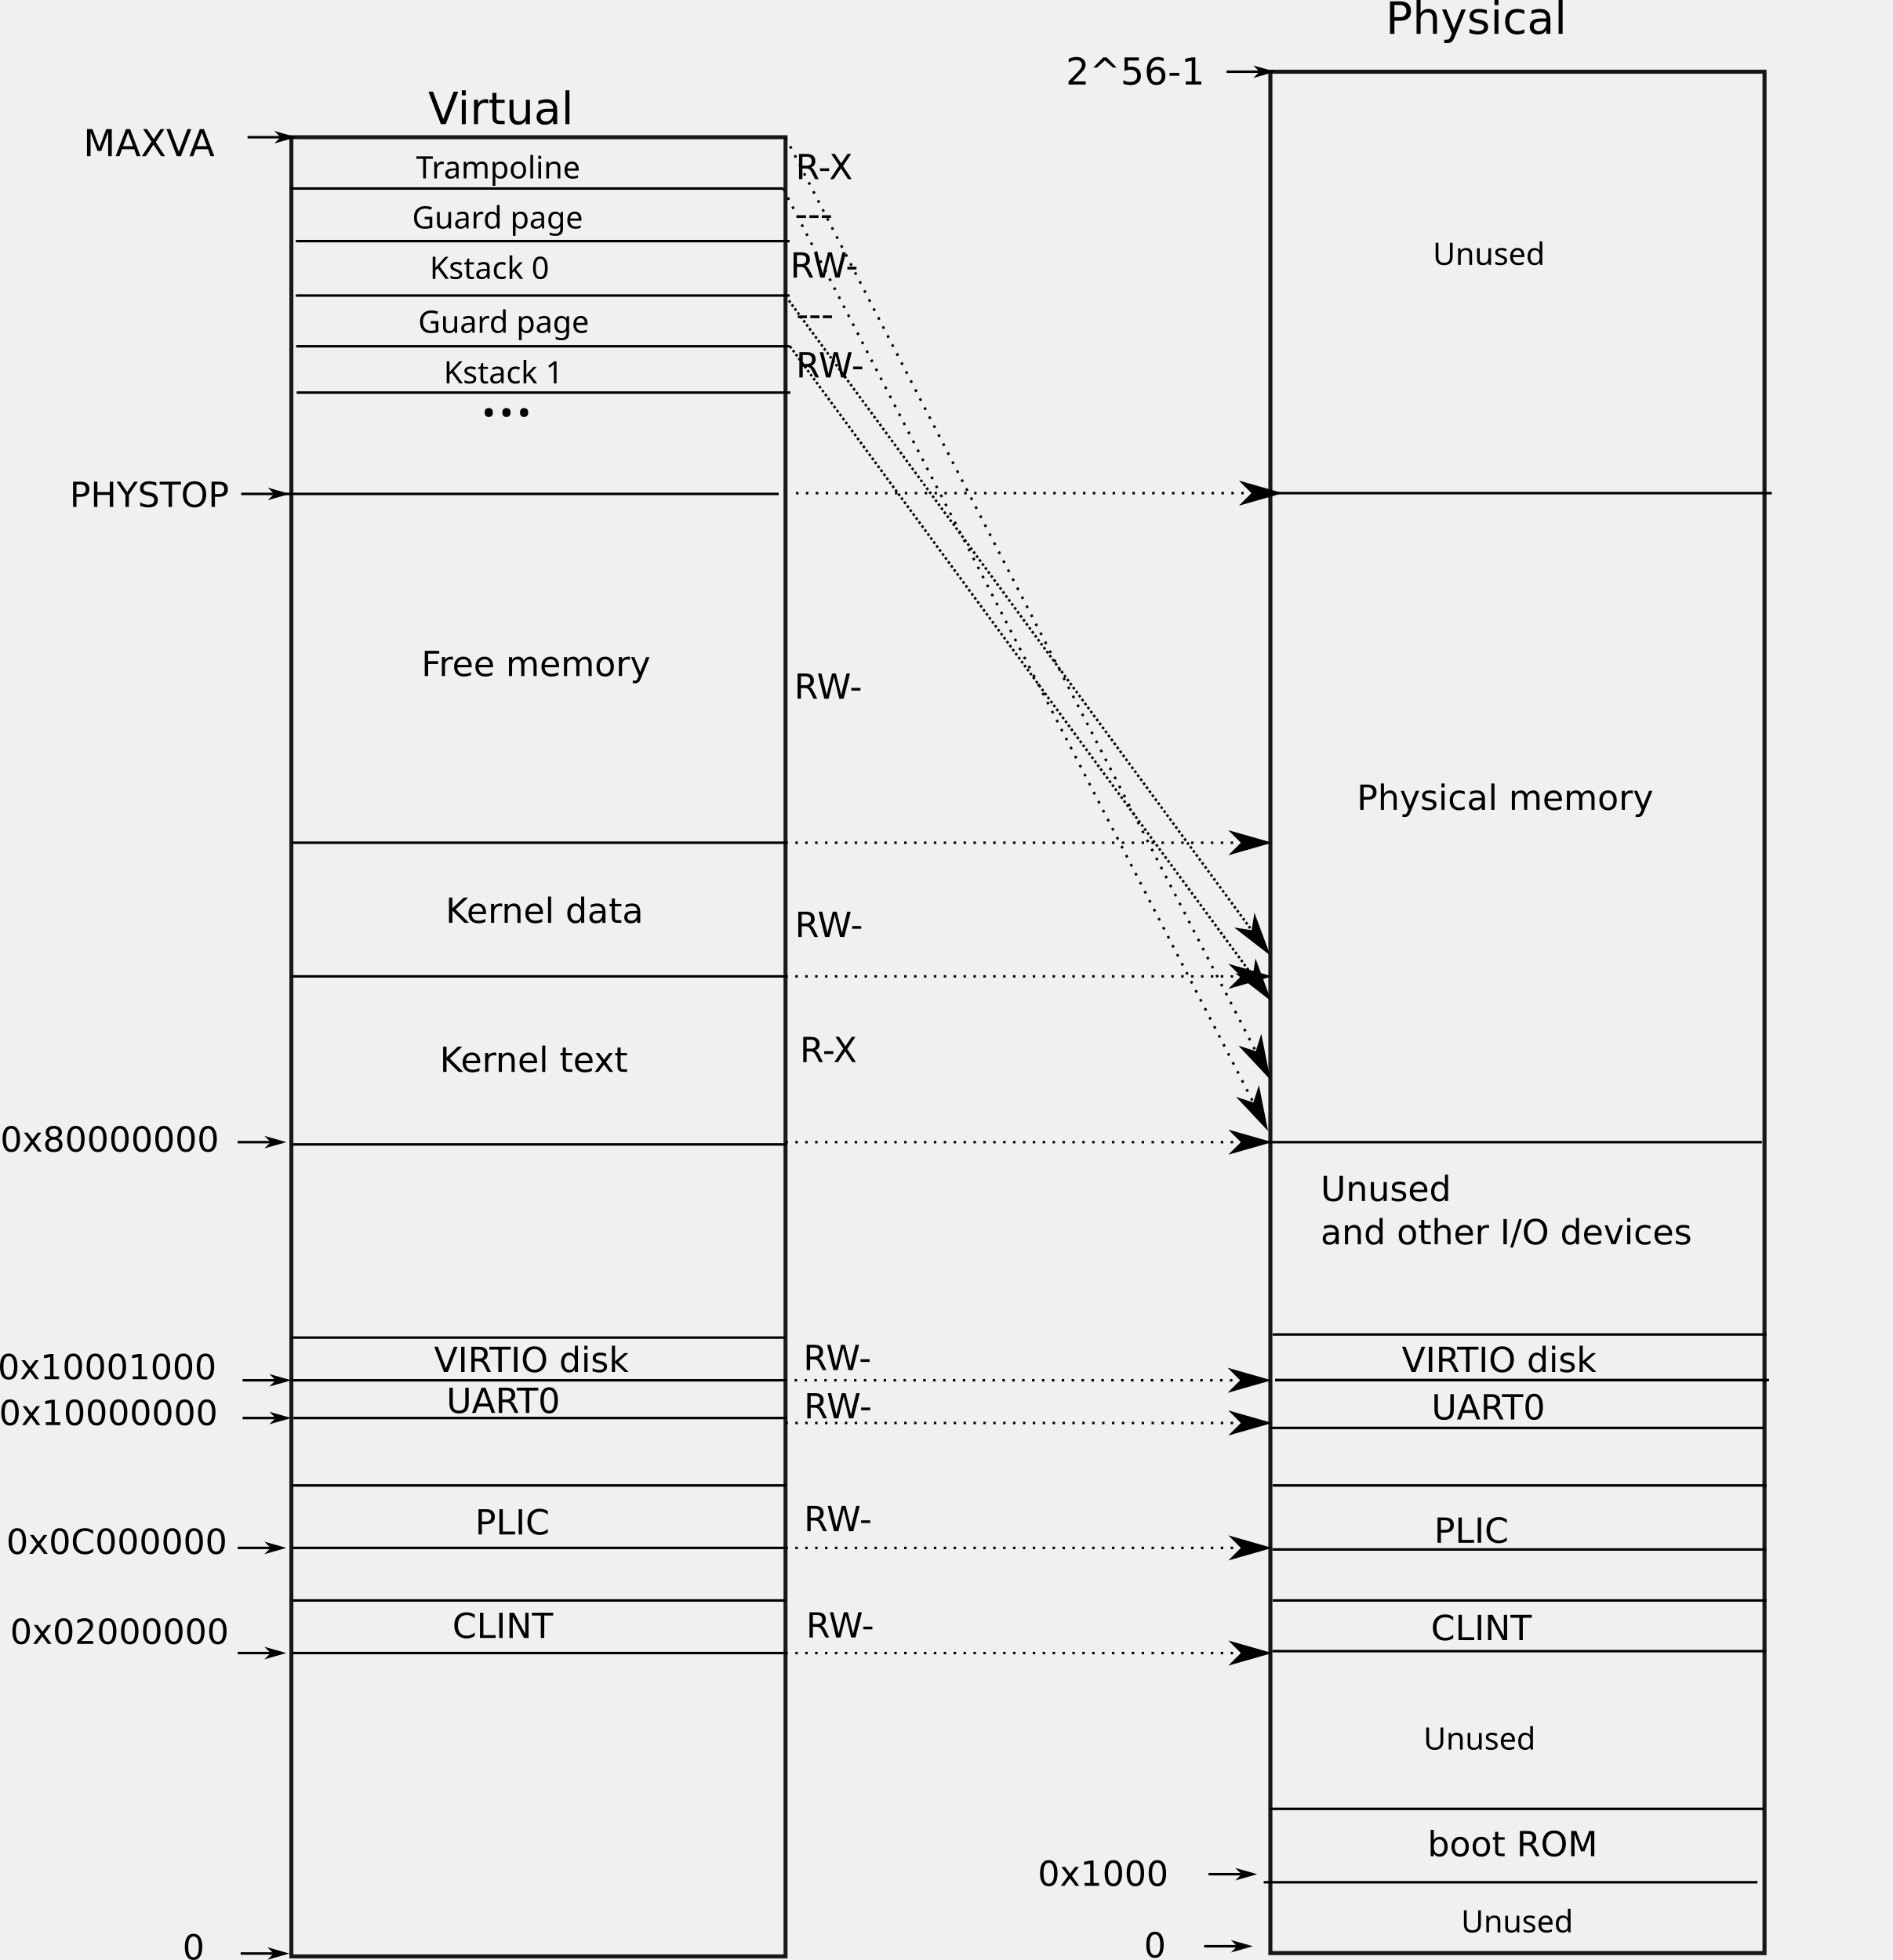
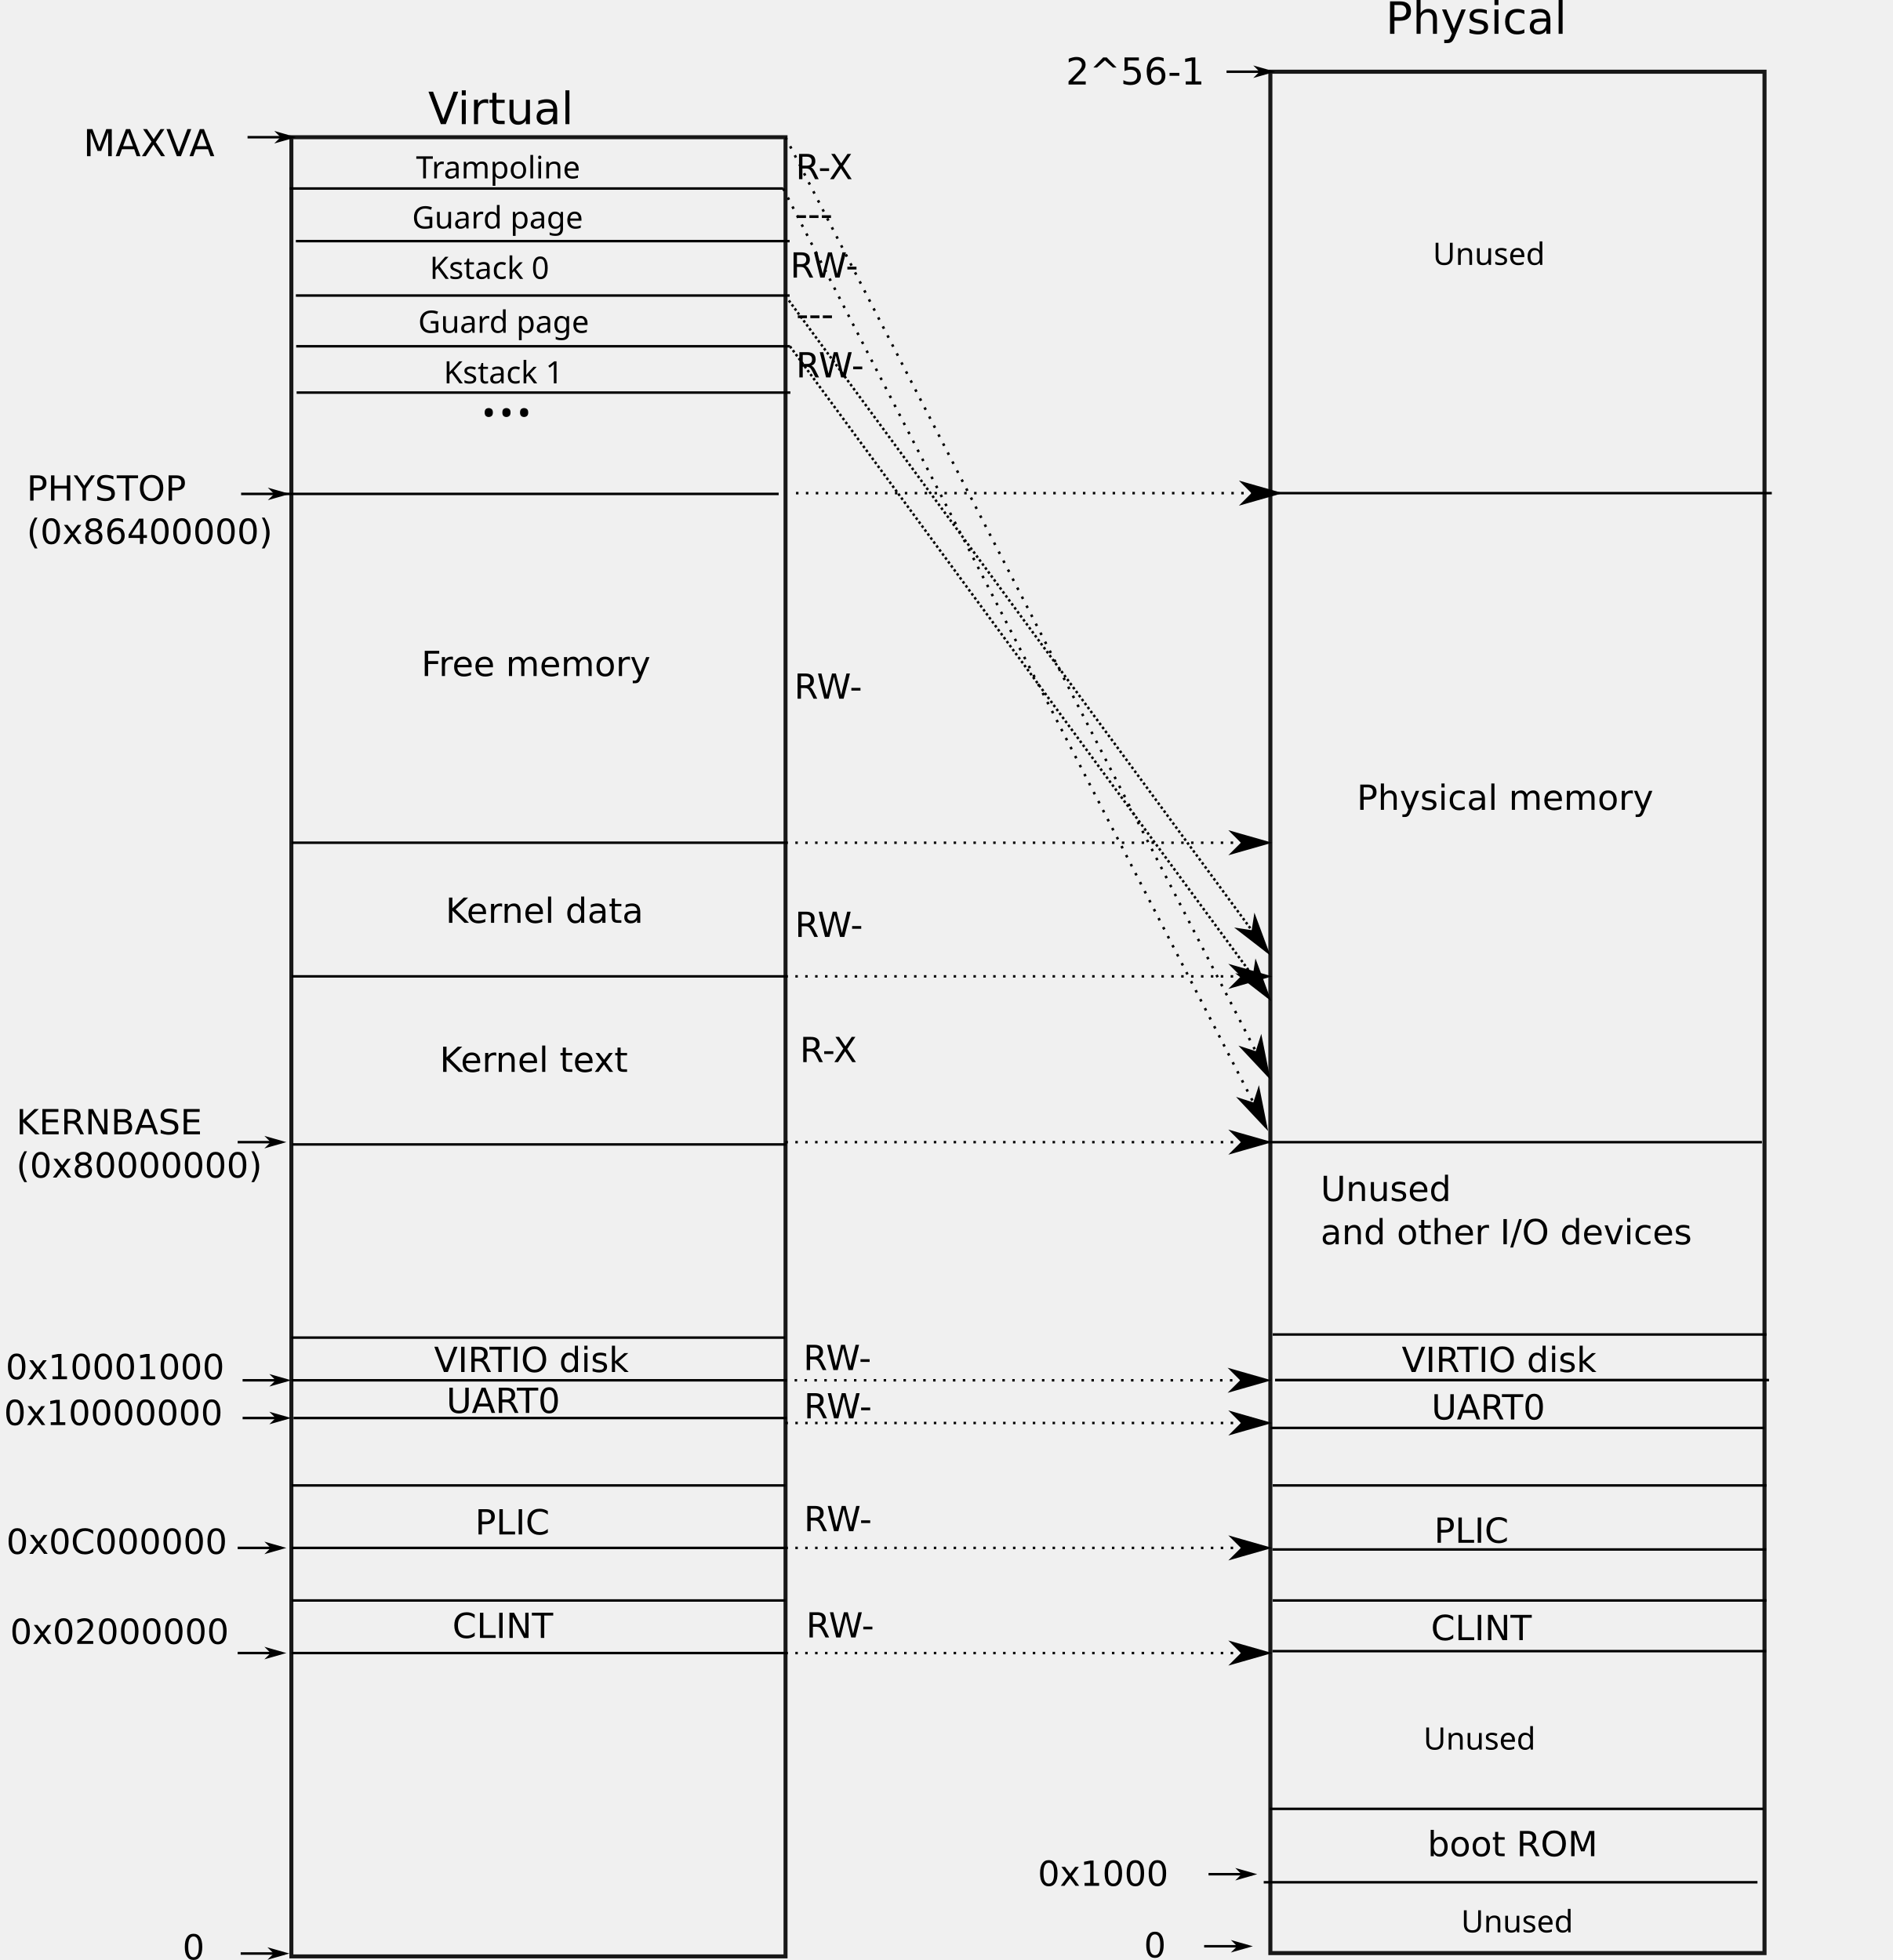
<svg xmlns="http://www.w3.org/2000/svg" width="7.969in" height="8.256in" id="svg3255" version="1.1">
  <defs id="defs3257">
    <marker style="overflow:visible" id="marker8792" refX="0" refY="0" orient="auto">
      <path transform="matrix(-0.8,0,0,-0.8,-10,0)" style="fill:#000000;fill-opacity:1;fill-rule:evenodd;stroke:#000000;stroke-width:1pt;stroke-opacity:1" d="M 0,0 5,-5 -12.5,0 5,5 Z" id="path8790" />
    </marker>
    <marker orient="auto" refY="0" refX="0" id="marker8600" style="overflow:visible">
      <path id="path4827" d="M 0,0 5,-5 -12.5,0 5,5 Z" style="fill:#000000;fill-opacity:1;fill-rule:evenodd;stroke:#000000;stroke-width:1pt;stroke-opacity:1" transform="matrix(-0.8,0,0,-0.8,-10,0)" />
    </marker>
    <marker style="overflow:visible" id="marker6781" refX="0" refY="0" orient="auto">
      <path transform="matrix(-0.8,0,0,-0.8,-10,0)" style="fill:#000000;fill-opacity:1;fill-rule:evenodd;stroke:#000000;stroke-width:1pt;stroke-opacity:1" d="M 0,0 5,-5 -12.5,0 5,5 Z" id="path6779" />
    </marker>
    <marker style="overflow:visible" id="marker6645" refX="0" refY="0" orient="auto">
      <path transform="matrix(-0.8,0,0,-0.8,-10,0)" style="fill:#000000;fill-opacity:1;fill-rule:evenodd;stroke:#000000;stroke-width:1pt;stroke-opacity:1" d="M 0,0 5,-5 -12.5,0 5,5 Z" id="path6643" />
    </marker>
    <marker orient="auto" refY="0" refX="0" id="marker6519" style="overflow:visible">
      <path id="path6517" d="M 0,0 5,-5 -12.5,0 5,5 Z" style="fill:#000000;fill-opacity:1;fill-rule:evenodd;stroke:#000000;stroke-width:1pt;stroke-opacity:1" transform="matrix(-0.8,0,0,-0.8,-10,0)" />
    </marker>
    <marker orient="auto" refY="0" refX="0" id="marker6395" style="overflow:visible">
      <path id="path6393" d="M 0,0 5,-5 -12.5,0 5,5 Z" style="fill:#000000;fill-opacity:1;fill-rule:evenodd;stroke:#000000;stroke-width:1pt;stroke-opacity:1" transform="matrix(-0.8,0,0,-0.8,-10,0)" />
    </marker>
    <marker orient="auto" refY="0" refX="0" id="marker6289" style="overflow:visible">
      <path id="path6287" d="M 0,0 5,-5 -12.5,0 5,5 Z" style="fill:#000000;fill-opacity:1;fill-rule:evenodd;stroke:#000000;stroke-width:1pt;stroke-opacity:1" transform="matrix(-0.8,0,0,-0.8,-10,0)" />
    </marker>
    <marker style="overflow:visible" id="marker6061" refX="0" refY="0" orient="auto">
      <path transform="matrix(-0.8,0,0,-0.8,-10,0)" style="fill:#000000;fill-opacity:1;fill-rule:evenodd;stroke:#000000;stroke-width:1pt;stroke-opacity:1" d="M 0,0 5,-5 -12.5,0 5,5 Z" id="path6059" />
    </marker>
    <marker style="overflow:visible" id="marker5961" refX="0" refY="0" orient="auto">
      <path transform="matrix(-0.8,0,0,-0.8,-10,0)" style="fill:#000000;fill-opacity:1;fill-rule:evenodd;stroke:#000000;stroke-width:1pt;stroke-opacity:1" d="M 0,0 5,-5 -12.5,0 5,5 Z" id="path5959" />
    </marker>
    <marker style="overflow:visible" id="marker5267" refX="0" refY="0" orient="auto">
      <path transform="matrix(-0.8,0,0,-0.8,-10,0)" style="fill:#000000;fill-opacity:1;fill-rule:evenodd;stroke:#000000;stroke-width:1pt;stroke-opacity:1" d="M 0,0 5,-5 -12.5,0 5,5 Z" id="path5265" />
    </marker>
    <marker style="overflow:visible" id="marker13662" refX="0" refY="0" orient="auto">
      <path transform="matrix(-0.8,0,0,-0.8,-10,0)" style="fill:#000000;fill-opacity:1;fill-rule:evenodd;stroke:#000000;stroke-width:1pt;stroke-opacity:1" d="M 0,0 5,-5 -12.5,0 5,5 Z" id="path13660" />
    </marker>
    <marker style="overflow:visible" id="marker8814" refX="0" refY="0" orient="auto">
      <path transform="matrix(-0.8,0,0,-0.8,-10,0)" style="fill:#000000;fill-opacity:1;fill-rule:evenodd;stroke:#000000;stroke-width:1pt;stroke-opacity:1" d="M 0,0 5,-5 -12.5,0 5,5 Z" id="path8812" />
    </marker>
    <marker style="overflow:visible" id="marker4791" refX="0" refY="0" orient="auto">
      <path transform="matrix(-0.8,0,0,-0.8,-10,0)" style="fill:#000000;fill-opacity:1;fill-rule:evenodd;stroke:#000000;stroke-width:1pt;stroke-opacity:1" d="M 0,0 5,-5 -12.5,0 5,5 Z" id="path4789" />
    </marker>
    <marker style="overflow:visible" id="marker4407" refX="0" refY="0" orient="auto">
      <path transform="matrix(-0.8,0,0,-0.8,-10,0)" style="fill:#000000;fill-opacity:1;fill-rule:evenodd;stroke:#000000;stroke-width:1pt;stroke-opacity:1" d="M 0,0 5,-5 -12.5,0 5,5 Z" id="path4405" />
    </marker>
    <marker orient="auto" refY="0" refX="0" id="marker3855" style="overflow:visible">
      <path id="path3853" d="M 0,0 5,-5 -12.5,0 5,5 Z" style="fill:#000000;fill-opacity:1;fill-rule:evenodd;stroke:#000000;stroke-width:1pt;stroke-opacity:1" transform="matrix(-0.8,0,0,-0.8,-10,0)" />
    </marker>
    <marker orient="auto" refY="0" refX="0" id="marker2193" style="overflow:visible">
      <path id="path2191" d="M 0,0 5,-5 -12.5,0 5,5 Z" style="fill:#000000;fill-opacity:1;fill-rule:evenodd;stroke:#000000;stroke-width:1pt;stroke-opacity:1" transform="matrix(-0.8,0,0,-0.8,-10,0)" />
    </marker>
    <marker style="overflow:visible" id="marker1967" refX="0" refY="0" orient="auto">
      <path transform="matrix(-0.8,0,0,-0.8,-10,0)" style="fill:#000000;fill-opacity:1;fill-rule:evenodd;stroke:#000000;stroke-width:1pt;stroke-opacity:1" d="M 0,0 5,-5 -12.5,0 5,5 Z" id="path1965" />
    </marker>
    <marker style="overflow:visible" id="marker1595" refX="0" refY="0" orient="auto">
      <path transform="matrix(-0.8,0,0,-0.8,-10,0)" style="fill:#000000;fill-opacity:1;fill-rule:evenodd;stroke:#000000;stroke-width:1pt;stroke-opacity:1" d="M 0,0 5,-5 -12.5,0 5,5 Z" id="path1593" />
    </marker>
    <marker orient="auto" refY="0" refX="0" id="Arrow1Lend" style="overflow:visible">
      <path id="path1174" d="M 0,0 5,-5 -12.5,0 5,5 Z" style="fill:#000000;fill-opacity:1;fill-rule:evenodd;stroke:#000000;stroke-width:1pt;stroke-opacity:1" transform="matrix(-0.8,0,0,-0.8,-10,0)" />
    </marker>
    <marker orient="auto" refY="0" refX="0" id="Arrow1Mend" style="overflow:visible">
      <path id="path4465" d="M 0,0 5,-5 -12.5,0 5,5 Z" style="fill-rule:evenodd;stroke:#000000;stroke-width:1pt;marker-start:none" transform="matrix(-0.4,0,0,-0.4,-4,0)" />
    </marker>
    <linearGradient id="linearGradient4342">
      <stop style="stop-color:#cdffca;stop-opacity:1" offset="0" id="stop4344" />
      <stop style="stop-color:#f9fff7;stop-opacity:1" offset="1" id="stop4346" />
    </linearGradient>
    <pattern patternUnits="userSpaceOnUse" width="20" height="20" patternTransform="translate(520,405)" id="pattern5485">
      <g id="g5479" transform="translate(-520,-405)">
        <path style="color:#000000;fill:#e4ffe2;fill-opacity:1;fill-rule:nonzero;stroke:none;stroke-width:1px;marker:none;visibility:visible;display:inline;overflow:visible;enable-background:accumulate" d="m 520,405 0,10 10,-10 -10,0 z" id="rect5372" />
        <path style="color:#000000;fill:#e2e2ff;fill-opacity:1;fill-rule:nonzero;stroke:none;stroke-width:1px;marker:none;visibility:visible;display:inline;overflow:visible;enable-background:accumulate" d="m 530,405 -10,10 0,10 20,-20 -10,0 z" id="rect5395" />
        <path style="color:#000000;fill:#e4ffe2;fill-opacity:1;fill-rule:nonzero;stroke:none;stroke-width:1px;marker:none;visibility:visible;display:inline;overflow:visible;enable-background:accumulate" d="m 540,405 -20,20 10,0 10,-10 0,-10 z" id="rect5418" />
        <path style="color:#000000;fill:#e2e2ff;fill-opacity:1;fill-rule:nonzero;stroke:none;stroke-width:1px;marker:none;visibility:visible;display:inline;overflow:visible;enable-background:accumulate" d="m 540,415 -10,10 10,0 0,-10 z" id="rect5420" />
      </g>
    </pattern>
    <pattern patternUnits="userSpaceOnUse" width="10" height="390" patternTransform="translate(495,260)" id="pattern5535">
      <rect y="0" x="0" height="390" width="5" id="rect5523" style="color:#000000;fill:none;stroke:none;stroke-width:0.999;marker:none;visibility:visible;display:inline;overflow:visible;enable-background:accumulate" />
      <rect style="color:#000000;fill:#e2e2ff;fill-opacity:1;fill-rule:nonzero;stroke:none;stroke-width:0.999;marker:none;visibility:visible;display:inline;overflow:visible;enable-background:accumulate" id="rect5525" width="5" height="390" x="5" y="0" />
    </pattern>
  </defs>
  <g id="layer2" style="display:inline" transform="translate(-15.07556,-18.72776)" />
  <g id="layer3" style="display:inline" transform="translate(-15.07556,-18.72776)" />
  <g id="layer5" style="display:none" transform="translate(-15.07556,-18.72776)">
    <rect style="color:#000000;display:inline;overflow:visible;visibility:visible;fill:#eeeeee;fill-opacity:1;fill-rule:evenodd;stroke:none;stroke-width:0.999;marker:none;enable-background:accumulate" id="rect4294" width="212.598" height="106.299" x="150.591" y="777.402" />
    <rect y="904.961" x="150.591" height="42.52" width="212.598" id="rect4296" style="color:#000000;display:inline;overflow:visible;visibility:visible;fill:#eeeeee;fill-opacity:1;fill-rule:evenodd;stroke:none;stroke-width:0.999;marker:none;enable-background:accumulate" />
    <rect y="352.205" x="150.591" height="42.52" width="212.598" id="rect4298" style="color:#000000;display:inline;overflow:visible;visibility:visible;fill:#eeeeee;fill-opacity:1;fill-rule:evenodd;stroke:none;stroke-width:0.999;marker:none;enable-background:accumulate" />
    <rect style="color:#000000;display:inline;overflow:visible;visibility:visible;fill:#eeeeee;fill-opacity:1;fill-rule:evenodd;stroke:none;stroke-width:0.999;marker:none;enable-background:accumulate" id="rect4430" width="159.449" height="42.52" x="496.063" y="713.622" />
  </g>
  <g id="layer4" style="display:inline" transform="translate(-15.07556,-18.72776)">
    <text xml:space="preserve" style="font-style:normal;font-weight:normal;line-height:0%;font-family:'Bitstream Vera Sans';fill:#000000;fill-opacity:1;stroke:none" x="477.56" y="810.246" id="text3321">
      <tspan id="tspan3323" x="477.56" y="810.246" style="font-size:14px;line-height:1.25">0</tspan>
    </text>
    <rect style="fill:none;stroke-width:1.5;stroke-miterlimit:4;stroke-dasharray:12, 12;stroke-dashoffset:0" id="rect2960" width="210.489" height="312.226" x="523.977" y="467.644" />
    <text xml:space="preserve" style="font-style:normal;font-weight:normal;line-height:0%;font-family:sans-serif;text-align:start;letter-spacing:0px;word-spacing:0px;writing-mode:lr-tb;text-anchor:start;fill:#000000;fill-opacity:1;stroke:none;stroke-width:1px;stroke-linecap:butt;stroke-linejoin:miter;stroke-opacity:1" x="183.253" y="90.868" id="text3527">
      <tspan id="tspan3530" x="183.253" y="90.868" style="font-size:12.5px;line-height:1.25">Trampoline</tspan>
    </text>
    <text id="text207" y="800.13" x="605.783" style="font-style:normal;font-weight:normal;line-height:0%;font-family:sans-serif;text-align:start;letter-spacing:0px;word-spacing:0px;writing-mode:lr-tb;text-anchor:start;fill:#000000;fill-opacity:1;stroke:none;stroke-width:1px;stroke-linecap:butt;stroke-linejoin:miter;stroke-opacity:1" xml:space="preserve">
      <tspan style="font-size:12.5px;line-height:1.25" y="800.13" x="605.783" id="tspan205">Unused</tspan>
    </text>
    <text xml:space="preserve" style="font-style:normal;font-weight:normal;line-height:0%;font-family:sans-serif;text-align:start;letter-spacing:0px;word-spacing:0px;writing-mode:lr-tb;text-anchor:start;fill:#000000;fill-opacity:1;stroke:none;stroke-width:1px;stroke-linecap:butt;stroke-linejoin:miter;stroke-opacity:1" x="590.565" y="726.217" id="text211">
      <tspan id="tspan209" x="590.565" y="726.217" style="font-size:12.5px;line-height:1.25">Unused</tspan>
    </text>
    <text xml:space="preserve" style="font-style:normal;font-weight:normal;line-height:0%;font-family:sans-serif;text-align:start;letter-spacing:0px;word-spacing:0px;writing-mode:lr-tb;text-anchor:start;fill:#000000;fill-opacity:1;stroke:none;stroke-width:1px;stroke-linecap:butt;stroke-linejoin:miter;stroke-opacity:1" x="594.361" y="125.832" id="text224">
      <tspan id="tspan222" x="594.361" y="125.832" style="font-size:12.5px;line-height:1.25">Unused</tspan>
    </text>
    <text id="text237" y="131.497" x="188.786" style="font-style:normal;font-weight:normal;line-height:0%;font-family:sans-serif;text-align:start;letter-spacing:0px;word-spacing:0px;writing-mode:lr-tb;text-anchor:start;fill:#000000;fill-opacity:1;stroke:none;stroke-width:1px;stroke-linecap:butt;stroke-linejoin:miter;stroke-opacity:1" xml:space="preserve">
      <tspan style="font-size:12.5px;line-height:1.25" y="131.497" x="188.786" id="tspan235">Kstack 0</tspan>
    </text>
    <text xml:space="preserve" style="font-style:normal;font-weight:normal;line-height:0%;font-family:sans-serif;text-align:start;letter-spacing:0px;word-spacing:0px;writing-mode:lr-tb;text-anchor:start;fill:#000000;fill-opacity:1;stroke:none;stroke-width:1px;stroke-linecap:butt;stroke-linejoin:miter;stroke-opacity:1" x="181.676" y="111.117" id="text247">
      <tspan id="tspan245" x="181.676" y="111.117" style="font-size:12.5px;line-height:1.25">Guard page</tspan>
    </text>
    <text id="text251" y="173.749" x="194.451" style="font-style:normal;font-weight:normal;line-height:0%;font-family:sans-serif;text-align:start;letter-spacing:0px;word-spacing:0px;writing-mode:lr-tb;text-anchor:start;fill:#000000;fill-opacity:1;stroke:none;stroke-width:1px;stroke-linecap:butt;stroke-linejoin:miter;stroke-opacity:1" xml:space="preserve">
      <tspan style="font-size:12.5px;line-height:1.25" y="173.749" x="194.451" id="tspan249">Kstack 1</tspan>
    </text>
    <text id="text1130" y="153.302" x="184.127" style="font-style:normal;font-weight:normal;line-height:0%;font-family:sans-serif;text-align:start;letter-spacing:0px;word-spacing:0px;writing-mode:lr-tb;text-anchor:start;fill:#000000;fill-opacity:1;stroke:none;stroke-width:1px;stroke-linecap:butt;stroke-linejoin:miter;stroke-opacity:1" xml:space="preserve">
      <tspan style="font-size:12.5px;line-height:1.25" y="153.302" x="184.127" id="tspan1128">Guard page</tspan>
    </text>
  </g>
  <g id="layer1" transform="translate(-15.07556,-81.09009)" style="display:inline;opacity:1">
    <path style="fill:none;stroke:#000000;stroke-width:1px;stroke-linecap:butt;stroke-linejoin:miter;stroke-opacity:1" d="M 529.497,707.659 H 729.113" id="path3358" />
    <path id="path4160" d="m 503.666,838.97 h 17.717" style="fill:none;stroke:#000000;stroke-width:0.999;stroke-linecap:butt;stroke-linejoin:miter;stroke-miterlimit:4;stroke-dasharray:none;stroke-opacity:1;marker-end:url(#Arrow1Mend)" />
    <text id="text4192" y="843.668" x="434.631" style="font-style:normal;font-weight:normal;line-height:0%;font-family:'Bitstream Vera Sans';text-align:start;text-anchor:start;fill:#000000;fill-opacity:1;stroke:none" xml:space="preserve">
      <tspan style="font-size:14px;line-height:1.25;text-align:start;text-anchor:start" y="843.668" x="434.631" id="tspan4194">0x1000</tspan>
    </text>
    <text xml:space="preserve" style="font-style:normal;font-weight:normal;line-height:0%;font-family:'Bitstream Vera Sans';text-align:start;text-anchor:start;fill:#000000;fill-opacity:1;stroke:none" x="88.867" y="873.444" id="text4268">
      <tspan id="tspan4270" x="88.867" y="873.444" style="font-size:14px;line-height:1.25;text-align:start;text-anchor:start">0</tspan>
    </text>
    <path id="path4272" d="m 112.383,871.045 h 17.717" style="fill:none;stroke:#000000;stroke-width:0.999;stroke-linecap:butt;stroke-linejoin:miter;stroke-miterlimit:4;stroke-dasharray:none;stroke-opacity:1;marker-end:url(#Arrow1Mend)" />
    <text xml:space="preserve" style="font-style:normal;font-weight:normal;line-height:0%;font-family:'Bitstream Vera Sans';text-align:start;text-anchor:start;fill:#000000;fill-opacity:1;stroke:none" x="336.73" y="153.534" id="text4921">
      <tspan id="tspan4923" x="336.73" y="153.534" style="font-size:14px;line-height:1.25;text-align:start;text-anchor:start">R-X</tspan>
    </text>
    <text xml:space="preserve" style="font-style:normal;font-weight:normal;line-height:0%;font-family:'Bitstream Vera Sans';fill:#000000;fill-opacity:1;stroke:none" x="188.152" y="131.29" id="text3276">
      <tspan id="tspan3278" x="188.152" y="131.29" style="font-size:18px;line-height:1.25">Virtual</tspan>
    </text>
    <text xml:space="preserve" style="font-style:normal;font-weight:normal;line-height:0%;font-family:'Bitstream Vera Sans';fill:#000000;fill-opacity:1;stroke:none" x="593.578" y="744.312" id="text3428">
      <tspan id="tspan3430" x="593.578" y="744.312" style="font-size:14px;line-height:1.25">CLINT</tspan>
    </text>
    <text xml:space="preserve" style="font-style:normal;font-weight:normal;line-height:0%;font-family:'Bitstream Vera Sans';fill:#000000;fill-opacity:1;stroke:none" x="192.85" y="514.529" id="text3545">
      <tspan x="192.85" y="514.529" id="tspan3529" style="font-size:14px;line-height:1.25">Kernel text</tspan>
    </text>
    <text xml:space="preserve" style="font-style:normal;font-weight:normal;line-height:0%;font-family:'Bitstream Vera Sans';fill:#000000;fill-opacity:1;stroke:none" x="592.218" y="831.681" id="text3549">
      <tspan id="tspan3551" x="592.218" y="831.681" style="font-size:14px;line-height:1.25">boot ROM</tspan>
    </text>
    <rect style="fill:none;stroke-width:1.5;stroke-miterlimit:4;stroke-dasharray:12, 12;stroke-dashoffset:0" id="rect2962" width="219.26" height="326.258" x="515.206" y="524.744" />
    <rect style="opacity:0;fill:#ffffff;stroke:#000000;stroke-opacity:0.897" id="rect3744" width="215.751" height="324.504" x="525.731" y="522.99" />
    <rect style="opacity:0;fill:#ffffff;stroke:#000000;stroke-width:0.999;stroke-miterlimit:4;stroke-dasharray:none;stroke-opacity:0.897" id="rect4474" width="224.522" height="342.045" x="509.944" y="508.957" />
    <rect style="opacity:0;fill:#ffffff;stroke:#000000;stroke-width:7.377;stroke-miterlimit:4;stroke-dasharray:none;stroke-opacity:0.897" id="rect4484" width="217.505" height="335.028" x="518.715" y="515.974" />
    <rect style="opacity:0;fill:#ffffff;stroke:#000000;stroke-width:7.377;stroke-miterlimit:4;stroke-dasharray:none;stroke-opacity:0.897" id="rect4490" width="357.831" height="263.111" x="994.561" y="472.548" transform="translate(0,62.36232)" />
    <rect style="opacity:0;fill:#ffffff;stroke:#000000;stroke-width:7.377;stroke-miterlimit:4;stroke-dasharray:none;stroke-opacity:0.897" id="rect4494" width="210.489" height="345.553" x="497.666" y="491.417" />
    <rect style="fill:none;stroke:#000000;stroke-width:1.643;stroke-miterlimit:4;stroke-dasharray:none;stroke-opacity:0.897" id="rect4496" width="199.779" height="760.78" x="528.665" y="110.091" ry="0" />
    <text xml:space="preserve" style="font-style:normal;font-weight:normal;line-height:0%;font-family:'Bitstream Vera Sans';fill:#000000;fill-opacity:1;stroke:none" x="578.353" y="463.351" id="text4498">
      <tspan id="tspan4500" x="578.353" y="463.351" style="font-size:18px;line-height:1.25"> </tspan>
    </text>
    <text xml:space="preserve" style="font-style:normal;font-weight:normal;line-height:0%;font-family:'Bitstream Vera Sans';fill:#000000;fill-opacity:1;stroke:none" x="575.279" y="94.766" id="text4502">
      <tspan id="tspan4504" x="575.279" y="94.766" style="font-size:18px;line-height:1.25">Physical</tspan>
    </text>
    <path style="fill:none;stroke:#000000;stroke-width:0.999;stroke-linecap:butt;stroke-linejoin:miter;stroke-miterlimit:4;stroke-dasharray:none;stroke-opacity:1;marker-end:url(#Arrow1Mend)" d="m 111.157,749.543 h 17.717" id="path4597" />
    <path style="fill:none;stroke:#000000;stroke-width:0.999;stroke-linecap:butt;stroke-linejoin:miter;stroke-miterlimit:4;stroke-dasharray:none;stroke-opacity:1;marker-end:url(#Arrow1Mend)" d="m 501.892,868.108 h 17.717" id="path4599" />
    <path style="fill:none;stroke:#000000;stroke-width:1px;stroke-linecap:butt;stroke-linejoin:miter;stroke-opacity:1" d="M 525.977,842.232 H 725.593" id="path4617" />
    <text id="text2980" y="115.26" x="445.972" style="font-style:normal;font-variant:normal;font-weight:normal;font-stretch:normal;line-height:0%;font-family:'Bitstream Vera Sans';-inkscape-font-specification:'Bitstream Vera Sans, Normal';text-align:start;writing-mode:lr-tb;text-anchor:start;fill:#000000;fill-opacity:1;stroke:none" xml:space="preserve">
      <tspan id="tspan3518" x="445.972" y="115.26" style="font-size:15px;line-height:1.25">2^56-1</tspan>
    </text>
    <path id="path3039" d="M 528.41,812.55 H 728.026" style="fill:none;stroke:#000000;stroke-width:1px;stroke-linecap:butt;stroke-linejoin:miter;stroke-opacity:1" />
    <path id="path3147" d="M 529.497,748.768 H 729.113" style="fill:none;stroke:#000000;stroke-width:1px;stroke-linecap:butt;stroke-linejoin:miter;stroke-opacity:1" />
    <text xml:space="preserve" style="font-style:normal;font-variant:normal;font-weight:bold;font-stretch:normal;line-height:0%;font-family:'Bitstream Vera Sans';-inkscape-font-specification:'Sans Bold';text-align:start;letter-spacing:0px;word-spacing:0px;writing-mode:lr-tb;text-anchor:start;fill:#000000;fill-opacity:1;stroke:none" x="467.739" y="697.275" id="text3149">
      <tspan id="tspan3151" x="467.739" y="697.275" style="font-size:22px;line-height:1"> </tspan>
    </text>
    <text id="text3197" y="566.746" x="548.98" style="font-style:normal;font-weight:normal;line-height:0%;font-family:'Bitstream Vera Sans';fill:#000000;fill-opacity:1;stroke:none" xml:space="preserve">
      <tspan y="566.746" x="548.98" id="tspan3201" style="font-size:14px;line-height:1.25">Unused </tspan>
      <tspan y="584.246" x="548.98" style="font-size:14px;line-height:1.25" id="tspan263">and other I/O devices</tspan>
    </text>
    <text xml:space="preserve" style="font-style:normal;font-weight:normal;line-height:0%;font-family:sans-serif;text-align:start;letter-spacing:0px;word-spacing:0px;writing-mode:lr-tb;text-anchor:start;fill:#000000;fill-opacity:1;stroke:none;stroke-width:1px;stroke-linecap:butt;stroke-linejoin:miter;stroke-opacity:1" x="513.391" y="515.754" id="text3513">
      <tspan id="tspan3515" x="513.391" y="515.754" style="font-size:12.5px;line-height:1.25"> </tspan>
    </text>
    <path id="path3574" d="m 510.948,110.091 h 17.717" style="fill:none;stroke:#000000;stroke-width:0.999;stroke-linecap:butt;stroke-linejoin:miter;stroke-miterlimit:4;stroke-dasharray:none;stroke-opacity:1;marker-end:url(#Arrow1Mend)" />
    <path style="fill:none;stroke:#000000;stroke-width:0.999;stroke-linecap:butt;stroke-linejoin:miter;stroke-miterlimit:4;stroke-dasharray:none;stroke-opacity:1;marker-end:url(#Arrow1Mend)" d="m 111.157,707.024 h 17.717" id="path3519" />
    <path id="path3520" d="M 528.762,658.504 H 728.378" style="fill:none;stroke:#000000;stroke-width:1px;stroke-linecap:butt;stroke-linejoin:miter;stroke-opacity:1" />
    <path id="path3536" d="m 111.157,542.945 h 17.717" style="fill:none;stroke:#000000;stroke-width:0.999;stroke-linecap:butt;stroke-linejoin:miter;stroke-miterlimit:4;stroke-dasharray:none;stroke-opacity:1;marker-end:url(#Arrow1Mend)" />
    <text xml:space="preserve" style="font-style:normal;font-weight:normal;line-height:0%;font-family:'Bitstream Vera Sans';text-align:start;text-anchor:start;fill:#000000;fill-opacity:1;stroke:none" x="19.166" y="745.834" id="text219">
      <tspan id="tspan217" x="19.166" y="745.834" style="font-size:14px;line-height:1.25;text-align:start;text-anchor:start">0x02000000</tspan>
    </text>
    <text id="text223" y="709.438" x="17.623" style="font-style:normal;font-weight:normal;line-height:0%;font-family:'Bitstream Vera Sans';text-align:start;text-anchor:start;fill:#000000;fill-opacity:1;stroke:none" xml:space="preserve">
      <tspan style="font-size:14px;line-height:1.25;text-align:start;text-anchor:start" y="709.438" x="17.623" id="tspan221">0x0C000000</tspan>
    </text>
    <text xml:space="preserve" style="font-style:normal;font-weight:normal;line-height:0%;font-family:'Bitstream Vera Sans';fill:#000000;fill-opacity:1;stroke:none" x="594.874" y="704.941" id="text227">
      <tspan id="tspan225" x="594.874" y="704.941" style="font-size:14px;line-height:1.25">PLIC</tspan>
    </text>
    <text id="text231" y="655.072" x="593.787" style="font-style:normal;font-weight:normal;line-height:0%;font-family:'Bitstream Vera Sans';fill:#000000;fill-opacity:1;stroke:none" xml:space="preserve">
      <tspan style="font-size:14px;line-height:1.25" y="655.072" x="593.787" id="tspan229">UART0</tspan>
    </text>
    <text xml:space="preserve" style="font-style:normal;font-weight:normal;line-height:0%;font-family:'Bitstream Vera Sans';fill:#000000;fill-opacity:1;stroke:none" x="581.787" y="635.898" id="text235">
      <tspan id="tspan233" x="581.787" y="635.898" style="font-size:14px;line-height:1.25">VIRTIO disk</tspan>
    </text>
    <path style="fill:none;stroke:#000000;stroke-width:1px;stroke-linecap:butt;stroke-linejoin:miter;stroke-opacity:1" d="M 530.584,639.181 H 730.2" id="path237" />
    <path id="path239" d="M 530.584,639.181 H 730.2" style="fill:none;stroke:#000000;stroke-width:1px;stroke-linecap:butt;stroke-linejoin:miter;stroke-opacity:1" />
    <path style="fill:none;stroke:#000000;stroke-width:1px;stroke-linecap:butt;stroke-linejoin:miter;stroke-opacity:1" d="M 529.62,620.725 H 729.236" id="path241" />
-     <text xml:space="preserve" style="font-style:normal;font-weight:normal;line-height:0%;font-family:'Bitstream Vera Sans';text-align:start;text-anchor:start;fill:#000000;fill-opacity:1;stroke:none" x="14.672" y="657.352" id="text245">
-       <tspan id="tspan243" x="14.672" y="657.352" style="font-size:14px;line-height:1.25;text-align:start;text-anchor:start">0x10000000</tspan>
-     </text>
-     <text id="text249" y="638.798" x="14.153" style="font-style:normal;font-weight:normal;line-height:0%;font-family:'Bitstream Vera Sans';text-align:start;text-anchor:start;fill:#000000;fill-opacity:1;stroke:none" xml:space="preserve">
-       <tspan style="font-size:14px;line-height:1.25;text-align:start;text-anchor:start" y="638.798" x="14.153" id="tspan247">0x10001000</tspan>
-     </text>
-     <text id="text253" y="546.755" x="15.196" style="font-style:normal;font-weight:normal;line-height:0%;font-family:'Bitstream Vera Sans';text-align:start;text-anchor:start;fill:#000000;fill-opacity:1;stroke:none" xml:space="preserve">
-       <tspan style="font-size:14px;line-height:1.25;text-align:start;text-anchor:start" y="546.755" x="15.196" id="tspan251">0x80000000</tspan>
+     <text xml:space="preserve" style="font-style:normal;font-weight:normal;line-height:0%;font-family:'Bitstream Vera Sans';text-align:start;text-anchor:start;fill:#000000;fill-opacity:1;stroke:none" x="16.672" y="657.352" id="text245">
+       <tspan id="tspan243" x="16.672" y="657.352" style="font-size:14px;line-height:1.25;text-align:start;text-anchor:start">0x10000000</tspan>
+     </text>
+     <text id="text249" y="638.798" x="17.367" style="font-style:normal;font-weight:normal;line-height:0%;font-family:'Bitstream Vera Sans';text-align:start;text-anchor:start;fill:#000000;fill-opacity:1;stroke:none" xml:space="preserve">
+       <tspan style="font-size:14px;line-height:1.25;text-align:start;text-anchor:start" y="638.798" x="17.367" id="tspan247">0x10001000</tspan>
+     </text>
+     <text id="text253" y="527.379" x="21.67" style="font-style:normal;font-weight:normal;line-height:0%;font-family:'Bitstream Vera Sans';text-align:start;text-anchor:start;fill:#000000;fill-opacity:1;stroke:none" xml:space="preserve">
+       <tspan style="font-size:14px;line-height:1.25;text-align:start;text-anchor:start" y="530.496" x="21.67" id="tspan251" />
+       <tspan style="font-size:14px;line-height:1.25;text-align:start;text-anchor:start" y="539.765" x="21.67" id="tspan1187">KERNBASE </tspan>
+       <tspan style="font-size:14px;line-height:1.25;text-align:start;text-anchor:start" y="557.265" x="21.67" id="tspan1193">(0x80000000)</tspan>
+       <tspan style="font-size:14px;line-height:1.25;text-align:start;text-anchor:start" y="565.496" x="21.67" id="tspan1185" />
    </text>
    <path style="fill:none;stroke:#000000;stroke-width:0.999;stroke-linecap:butt;stroke-linejoin:miter;stroke-miterlimit:4;stroke-dasharray:none;stroke-opacity:1;marker-end:url(#Arrow1Mend)" d="m 113.157,639.244 h 17.717" id="path255" />
    <path id="path257" d="m 113.157,654.504 h 17.717" style="fill:none;stroke:#000000;stroke-width:0.999;stroke-linecap:butt;stroke-linejoin:miter;stroke-miterlimit:4;stroke-dasharray:none;stroke-opacity:1;marker-end:url(#Arrow1Mend)" />
    <path id="path259" d="M 527.783,542.956 H 727.399" style="fill:none;stroke:#000000;stroke-width:1px;stroke-linecap:butt;stroke-linejoin:miter;stroke-opacity:1" />
    <path style="fill:none;stroke:#000000;stroke-width:0.999;stroke-linecap:butt;stroke-linejoin:miter;stroke-miterlimit:4;stroke-dasharray:none;stroke-opacity:1;marker-end:url(#Arrow1Mend)" d="m 112.554,280.815 h 17.717" id="path272" />
-     <text xml:space="preserve" style="font-style:normal;font-weight:normal;line-height:0%;font-family:'Bitstream Vera Sans';text-align:start;text-anchor:start;fill:#000000;fill-opacity:1;stroke:none" x="43.246" y="286.086" id="text276">
-       <tspan id="tspan274" x="43.246" y="286.086" style="font-size:14px;line-height:1.25;text-align:start;text-anchor:start">PHYSTOP</tspan>
+     <text xml:space="preserve" style="font-style:normal;font-weight:normal;line-height:0%;font-family:'Bitstream Vera Sans';text-align:start;text-anchor:start;fill:#000000;fill-opacity:1;stroke:none" x="25.89" y="283.515" id="text276">
+       <tspan id="tspan274" x="25.89" y="283.515" style="font-size:14px;line-height:1.25;text-align:start;text-anchor:start">PHYSTOP </tspan>
+       <tspan x="25.89" y="301.015" style="font-size:14px;line-height:1.25;text-align:start;text-anchor:start" id="tspan1191">(0x86400000)</tspan>
+       <tspan x="25.89" y="309.245" style="font-size:14px;line-height:1.25;text-align:start;text-anchor:start" id="tspan1189" />
    </text>
    <rect ry="0" y="136.575" x="132.874" height="735.63" width="199.779" id="rect282" style="fill:none;stroke:#000000;stroke-width:1.616;stroke-miterlimit:4;stroke-dasharray:none;stroke-opacity:0.897" />
    <path style="fill:none;stroke:#000000;stroke-width:0.999;stroke-linecap:butt;stroke-linejoin:miter;stroke-miterlimit:4;stroke-dasharray:none;stroke-opacity:1;marker-end:url(#Arrow1Mend)" d="m 115.157,136.575 h 17.717" id="path290" />
    <text id="text304" y="144.233" x="48.777" style="font-style:normal;font-variant:normal;font-weight:normal;font-stretch:normal;line-height:0%;font-family:'Bitstream Vera Sans';-inkscape-font-specification:'Bitstream Vera Sans, Normal';text-align:start;writing-mode:lr-tb;text-anchor:start;fill:#000000;fill-opacity:1;stroke:none" xml:space="preserve">
      <tspan id="tspan302" x="48.777" y="144.233" style="font-size:15px;line-height:1.25">MAXVA</tspan>
    </text>
    <path id="path322" d="M 130.271,280.815 H 329.887" style="fill:none;stroke:#000000;stroke-width:1px;stroke-linecap:butt;stroke-linejoin:miter;stroke-opacity:1" />
    <text id="text326" y="454.256" x="195.222" style="font-style:normal;font-weight:normal;line-height:0%;font-family:'Bitstream Vera Sans';fill:#000000;fill-opacity:1;stroke:none" xml:space="preserve">
      <tspan style="font-size:14px;line-height:1.25" id="tspan324" y="454.256" x="195.222">Kernel data</tspan>
    </text>
    <path id="path328" d="M 133.217,543.869 H 332.833" style="fill:none;stroke:#000000;stroke-width:1px;stroke-linecap:butt;stroke-linejoin:miter;stroke-opacity:1" />
    <path style="fill:none;stroke:#000000;stroke-width:1px;stroke-linecap:butt;stroke-linejoin:miter;stroke-opacity:1" d="M 132.998,475.906 H 332.614" id="path330" />
    <text xml:space="preserve" style="font-style:normal;font-weight:normal;line-height:0%;font-family:'Bitstream Vera Sans';text-align:start;text-anchor:start;fill:#000000;fill-opacity:1;stroke:none" x="338.441" y="510.584" id="text338">
      <tspan id="tspan336" x="338.441" y="510.584" style="font-size:14px;line-height:1.25;text-align:start;text-anchor:start">R-X</tspan>
    </text>
    <text xml:space="preserve" style="font-style:normal;font-weight:normal;line-height:0%;font-family:'Bitstream Vera Sans';text-align:start;text-anchor:start;fill:#000000;fill-opacity:1;stroke:none" x="336.445" y="459.952" id="text350">
      <tspan id="tspan348" x="336.445" y="459.952" style="font-size:14px;line-height:1.25;text-align:start;text-anchor:start">RW-</tspan>
    </text>
    <path style="fill:none;fill-rule:evenodd;stroke:#000000;stroke-width:1;stroke-linecap:butt;stroke-linejoin:miter;stroke-miterlimit:4;stroke-dasharray:1, 3;stroke-dashoffset:0;stroke-opacity:1;marker-end:url(#marker6781)" d="m 332.614,421.867 c 194.882,0 194.882,0 194.882,0 v 0" id="path356" />
    <path id="path1591" d="m 332.614,542.945 c 194.882,0 194.882,0 194.882,0 v 0" style="fill:none;fill-rule:evenodd;stroke:#000000;stroke-width:1;stroke-linecap:butt;stroke-linejoin:miter;stroke-miterlimit:4;stroke-dasharray:1, 3;stroke-dashoffset:0;stroke-opacity:1;marker-end:url(#marker1595)" />
    <path id="path1963" d="m 332.614,475.906 c 194.882,0 194.882,0 194.882,0 v 0" style="fill:none;fill-rule:evenodd;stroke:#000000;stroke-width:1;stroke-linecap:butt;stroke-linejoin:miter;stroke-miterlimit:4;stroke-dasharray:1, 3;stroke-dashoffset:0;stroke-opacity:1;marker-end:url(#marker1967)" />
    <text xml:space="preserve" style="font-style:normal;font-weight:normal;line-height:0%;font-family:'Bitstream Vera Sans';fill:#000000;fill-opacity:1;stroke:none" x="563.621" y="408.552" id="text2181">
      <tspan x="563.621" y="408.552" id="tspan2179" style="font-size:14px;line-height:1.25">Physical memory</tspan>
    </text>
    <path style="fill:none;fill-rule:evenodd;stroke:#000000;stroke-width:1;stroke-linecap:butt;stroke-linejoin:miter;stroke-miterlimit:4;stroke-dasharray:1, 3;stroke-dashoffset:0;stroke-opacity:1;marker-end:url(#marker2193)" d="m 332.323,639.244 c 194.882,0 194.882,0 194.882,0 v 0" id="path2189" />
    <path style="fill:none;stroke:#000000;stroke-width:1px;stroke-linecap:butt;stroke-linejoin:miter;stroke-opacity:1" d="M 132.998,639.244 H 332.614" id="path3551" />
    <path id="path3553" d="M 132.874,621.984 H 332.49" style="fill:none;stroke:#000000;stroke-width:1px;stroke-linecap:butt;stroke-linejoin:miter;stroke-opacity:1" />
    <path id="path3555" d="M 133.732,654.504 H 333.348" style="fill:none;stroke:#000000;stroke-width:1px;stroke-linecap:butt;stroke-linejoin:miter;stroke-opacity:1" />
    <text id="text3559" y="635.898" x="190.559" style="font-style:normal;font-weight:normal;line-height:0%;font-family:'Bitstream Vera Sans';fill:#000000;fill-opacity:1;stroke:none" xml:space="preserve">
      <tspan style="font-size:14px;line-height:1.25" y="635.898" x="190.559" id="tspan3557">VIRTIO disk</tspan>
    </text>
    <text xml:space="preserve" style="font-style:normal;font-weight:normal;line-height:0%;font-family:'Bitstream Vera Sans';fill:#000000;fill-opacity:1;stroke:none" x="195.542" y="652.44" id="text3563">
      <tspan id="tspan3561" x="195.542" y="652.44" style="font-size:14px;line-height:1.25">UART0</tspan>
    </text>
    <path style="fill:none;stroke:#000000;stroke-width:1px;stroke-linecap:butt;stroke-linejoin:miter;stroke-opacity:1" d="M 132.998,749.543 H 332.614" id="path3565" />
    <text id="text3569" y="743.435" x="197.964" style="font-style:normal;font-weight:normal;line-height:0%;font-family:'Bitstream Vera Sans';fill:#000000;fill-opacity:1;stroke:none" xml:space="preserve">
      <tspan style="font-size:14px;line-height:1.25" y="743.435" x="197.964" id="tspan3567">CLINT</tspan>
    </text>
    <path id="path3571" d="M 529.62,728.284 H 729.236" style="fill:none;stroke:#000000;stroke-width:1px;stroke-linecap:butt;stroke-linejoin:miter;stroke-opacity:1" />
    <path id="path3573" d="M 132.998,728.284 H 332.614" style="fill:none;stroke:#000000;stroke-width:1px;stroke-linecap:butt;stroke-linejoin:miter;stroke-opacity:1" />
    <text id="text3577" y="701.573" x="207.155" style="font-style:normal;font-weight:normal;line-height:0%;font-family:'Bitstream Vera Sans';fill:#000000;fill-opacity:1;stroke:none" xml:space="preserve">
      <tspan style="font-size:14px;line-height:1.25" y="701.573" x="207.155" id="tspan3575">PLIC</tspan>
    </text>
    <path style="fill:none;stroke:#000000;stroke-width:1px;stroke-linecap:butt;stroke-linejoin:miter;stroke-opacity:1" d="M 132.998,707.024 H 332.614" id="path3579" />
    <path id="path3581" d="M 132.998,681.764 H 332.614" style="fill:none;stroke:#000000;stroke-width:1px;stroke-linecap:butt;stroke-linejoin:miter;stroke-opacity:1" />
    <path style="fill:none;stroke:#000000;stroke-width:1px;stroke-linecap:butt;stroke-linejoin:miter;stroke-opacity:1" d="M 529.62,681.764 H 729.236" id="path3583" />
    <text id="text3587" y="635.103" x="339.836" style="font-style:normal;font-weight:normal;line-height:0%;font-family:'Bitstream Vera Sans';text-align:start;text-anchor:start;fill:#000000;fill-opacity:1;stroke:none" xml:space="preserve">
      <tspan style="font-size:14px;line-height:1.25;text-align:start;text-anchor:start" y="635.103" x="339.836" id="tspan3585">RW-</tspan>
    </text>
    <text id="text3835" y="654.647" x="340.081" style="font-style:normal;font-weight:normal;line-height:0%;font-family:'Bitstream Vera Sans';text-align:start;text-anchor:start;fill:#000000;fill-opacity:1;stroke:none" xml:space="preserve">
      <tspan style="font-size:14px;line-height:1.25;text-align:start;text-anchor:start" y="654.647" x="340.081" id="tspan3833">RW-</tspan>
    </text>
    <text xml:space="preserve" style="font-style:normal;font-weight:normal;line-height:0%;font-family:'Bitstream Vera Sans';text-align:start;text-anchor:start;fill:#000000;fill-opacity:1;stroke:none" x="340.081" y="700.261" id="text3839">
      <tspan id="tspan3837" x="340.081" y="700.261" style="font-size:14px;line-height:1.25;text-align:start;text-anchor:start">RW-</tspan>
    </text>
    <text id="text3843" y="743.244" x="340.959" style="font-style:normal;font-weight:normal;line-height:0%;font-family:'Bitstream Vera Sans';text-align:start;text-anchor:start;fill:#000000;fill-opacity:1;stroke:none" xml:space="preserve">
      <tspan style="font-size:14px;line-height:1.25;text-align:start;text-anchor:start" y="743.244" x="340.959" id="tspan3841">RW-</tspan>
    </text>
    <path style="fill:none;fill-rule:evenodd;stroke:#000000;stroke-width:1;stroke-linecap:butt;stroke-linejoin:miter;stroke-miterlimit:4;stroke-dasharray:1, 3;stroke-dashoffset:0;stroke-opacity:1;marker-end:url(#marker3855)" d="m 332.614,707.024 c 194.882,0 194.882,0 194.882,0 v 0" id="path3851" />
    <path id="path4403" d="m 332.614,656.504 c 194.882,0 194.882,0 194.882,0 v 0" style="fill:none;fill-rule:evenodd;stroke:#000000;stroke-width:1;stroke-linecap:butt;stroke-linejoin:miter;stroke-miterlimit:4;stroke-dasharray:1, 3;stroke-dashoffset:0;stroke-opacity:1;marker-end:url(#marker4407)" />
    <path id="path4787" d="m 332.614,749.543 c 194.882,0 194.882,0 194.882,0 v 0" style="fill:none;fill-rule:evenodd;stroke:#000000;stroke-width:1;stroke-linecap:butt;stroke-linejoin:miter;stroke-miterlimit:4;stroke-dasharray:1, 3;stroke-dashoffset:0;stroke-opacity:1;marker-end:url(#marker4791)" />
    <path id="path226" d="M 132.998,421.867 H 332.614" style="fill:none;stroke:#000000;stroke-width:1px;stroke-linecap:butt;stroke-linejoin:miter;stroke-opacity:1" />
    <text xml:space="preserve" style="font-style:normal;font-weight:normal;line-height:0%;font-family:'Bitstream Vera Sans';fill:#000000;fill-opacity:1;stroke:none" x="185.413" y="354.464" id="text230">
      <tspan x="185.413" y="354.464" id="tspan228" style="font-size:14px;line-height:1.25">Free memory</tspan>
    </text>
    <path id="path236" d="M 531.771,280.501 H 731.387" style="fill:none;stroke:#000000;stroke-width:1px;stroke-linecap:butt;stroke-linejoin:miter;stroke-opacity:1" />
    <path id="path238" d="m 336.889,280.501 c 194.882,0 194.882,0 194.882,0 v 0" style="fill:none;fill-rule:evenodd;stroke:#000000;stroke-width:1;stroke-linecap:butt;stroke-linejoin:miter;stroke-miterlimit:4;stroke-dasharray:1, 3;stroke-dashoffset:0;stroke-opacity:1;marker-end:url(#Arrow1Lend)" />
    <text id="text242" y="363.636" x="336.145" style="font-style:normal;font-weight:normal;line-height:0%;font-family:'Bitstream Vera Sans';text-align:start;text-anchor:start;fill:#000000;fill-opacity:1;stroke:none" xml:space="preserve">
      <tspan style="font-size:14px;line-height:1.25;text-align:start;text-anchor:start" y="363.636" x="336.145" id="tspan240">RW-</tspan>
    </text>
    <path style="fill:none;stroke:#000000;stroke-width:1px;stroke-linecap:butt;stroke-linejoin:miter;stroke-opacity:1" d="M 132.089,157.32 H 331.705" id="path231" />
    <path id="path233" d="M 134.692,178.593 H 334.308" style="fill:none;stroke:#000000;stroke-width:1px;stroke-linecap:butt;stroke-linejoin:miter;stroke-opacity:1" />
    <path id="path240" d="M 134.692,200.593 H 334.308" style="fill:none;stroke:#000000;stroke-width:1px;stroke-linecap:butt;stroke-linejoin:miter;stroke-opacity:1" />
    <path style="fill:none;stroke:#000000;stroke-width:1px;stroke-linecap:butt;stroke-linejoin:miter;stroke-opacity:1" d="M 134.816,221.112 H 334.432" id="path242" />
    <text xml:space="preserve" style="font-style:normal;font-variant:normal;font-weight:normal;font-stretch:normal;font-size:26.667px;line-height:125%;font-family:sans-serif;-inkscape-font-specification:'sans-serif, Normal';font-variant-ligatures:normal;font-variant-caps:normal;font-variant-numeric:normal;font-feature-settings:normal;text-align:start;letter-spacing:0px;word-spacing:0px;writing-mode:lr-tb;text-anchor:start;fill:#000000;fill-opacity:1;stroke:none;stroke-width:1px;stroke-linecap:butt;stroke-linejoin:miter;stroke-opacity:1" x="209.1" y="249.339" id="text255">
      <tspan id="tspan253" x="209.1" y="249.339">...</tspan>
    </text>
    <path id="path1136" d="M 134.998,239.84 H 334.614" style="fill:none;stroke:#000000;stroke-width:1px;stroke-linecap:butt;stroke-linejoin:miter;stroke-opacity:1" />
    <text xml:space="preserve" style="font-style:normal;font-weight:normal;line-height:0%;font-family:'Bitstream Vera Sans';text-align:start;text-anchor:start;fill:#000000;fill-opacity:1;stroke:none" x="336.942" y="213.028" id="text241">
      <tspan id="tspan239" x="336.942" y="213.028" style="font-size:14px;line-height:1.25;text-align:start;text-anchor:start">---</tspan>
    </text>
    <text xml:space="preserve" style="font-style:normal;font-weight:normal;line-height:0%;font-family:'Bitstream Vera Sans';text-align:start;text-anchor:start;fill:#000000;fill-opacity:1;stroke:none" x="336.556" y="172.524" id="text252">
      <tspan id="tspan250" x="336.556" y="172.524" style="font-size:14px;line-height:1.25;text-align:start;text-anchor:start">---</tspan>
    </text>
    <text xml:space="preserve" style="font-style:normal;font-weight:normal;line-height:0%;font-family:'Bitstream Vera Sans';text-align:start;text-anchor:start;fill:#000000;fill-opacity:1;stroke:none" x="334.524" y="193.336" id="text256">
      <tspan id="tspan254" x="334.524" y="193.336" style="font-size:14px;line-height:1.25;text-align:start;text-anchor:start">RW-</tspan>
    </text>
    <text id="text260" y="233.703" x="336.866" style="font-style:normal;font-weight:normal;line-height:0%;font-family:'Bitstream Vera Sans';text-align:start;text-anchor:start;fill:#000000;fill-opacity:1;stroke:none" xml:space="preserve">
      <tspan style="font-size:14px;line-height:1.25;text-align:start;text-anchor:start" y="233.703" x="336.866" id="tspan258">RW-</tspan>
    </text>
    <path style="fill:none;fill-rule:evenodd;stroke:#000000;stroke-width:1;stroke-linecap:butt;stroke-linejoin:miter;stroke-miterlimit:4;stroke-dasharray:1, 1;stroke-dashoffset:0;stroke-opacity:1;marker-end:url(#marker6519)" d="m 334.432,221.112 c 193.495,263.297 193.495,263.297 193.495,263.297" id="path6285" />
    <path id="path6641" d="m 334.001,202.608 c 193.495,263.297 193.495,263.297 193.495,263.297" style="fill:none;fill-rule:evenodd;stroke:#000000;stroke-width:1;stroke-linecap:butt;stroke-linejoin:miter;stroke-miterlimit:4;stroke-dasharray:1, 1;stroke-dashoffset:0;stroke-opacity:1;marker-end:url(#marker6645)" />
    <path style="fill:none;fill-rule:evenodd;stroke:#000000;stroke-width:1.024;stroke-linecap:butt;stroke-linejoin:miter;stroke-miterlimit:4;stroke-dasharray:1.024, 3.072;stroke-dashoffset:0;stroke-opacity:1;marker-end:url(#marker8600)" d="M 332.655,136.595 C 527.784,515.955 527.784,515.955 527.784,515.955" id="path8597" />
    <path id="path8788" d="M 331.705,157.32 C 526.834,536.68 526.834,536.68 526.834,536.68" style="fill:none;fill-rule:evenodd;stroke:#000000;stroke-width:1.024;stroke-linecap:butt;stroke-linejoin:miter;stroke-miterlimit:4;stroke-dasharray:1.024, 3.072;stroke-dashoffset:0;stroke-opacity:1;marker-end:url(#marker8792)" />
  </g>
</svg>
